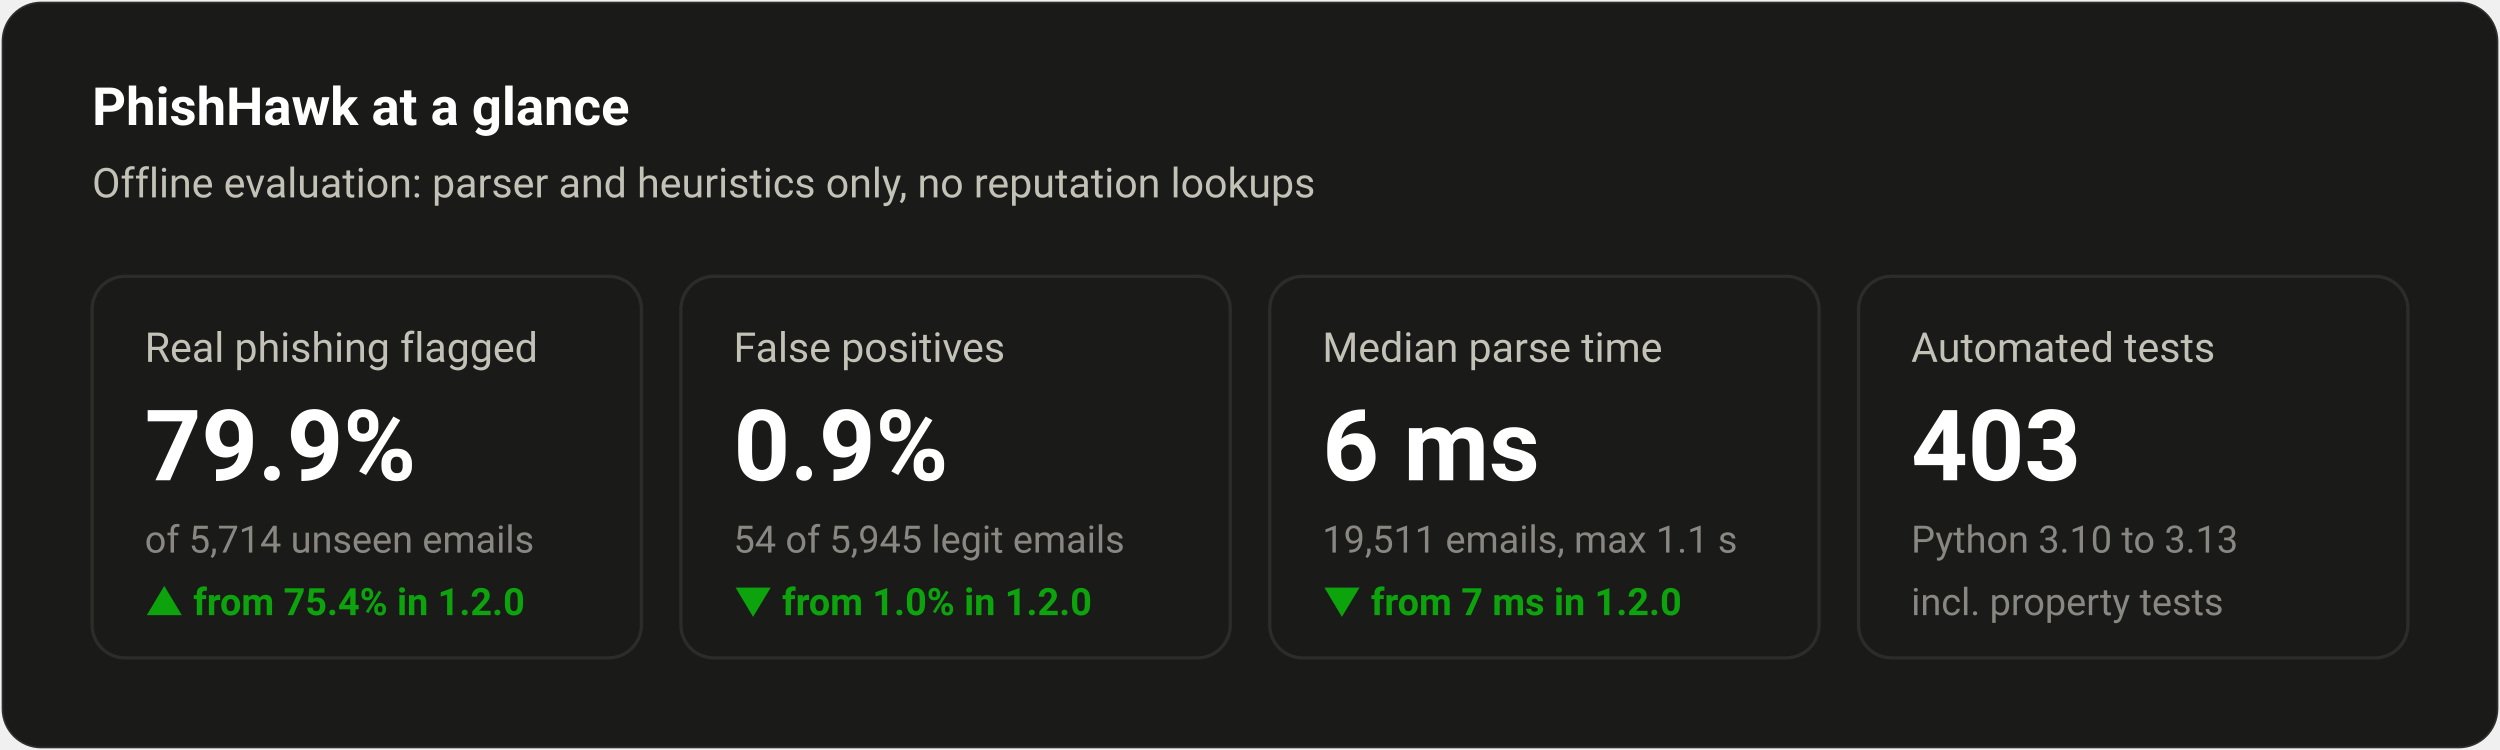
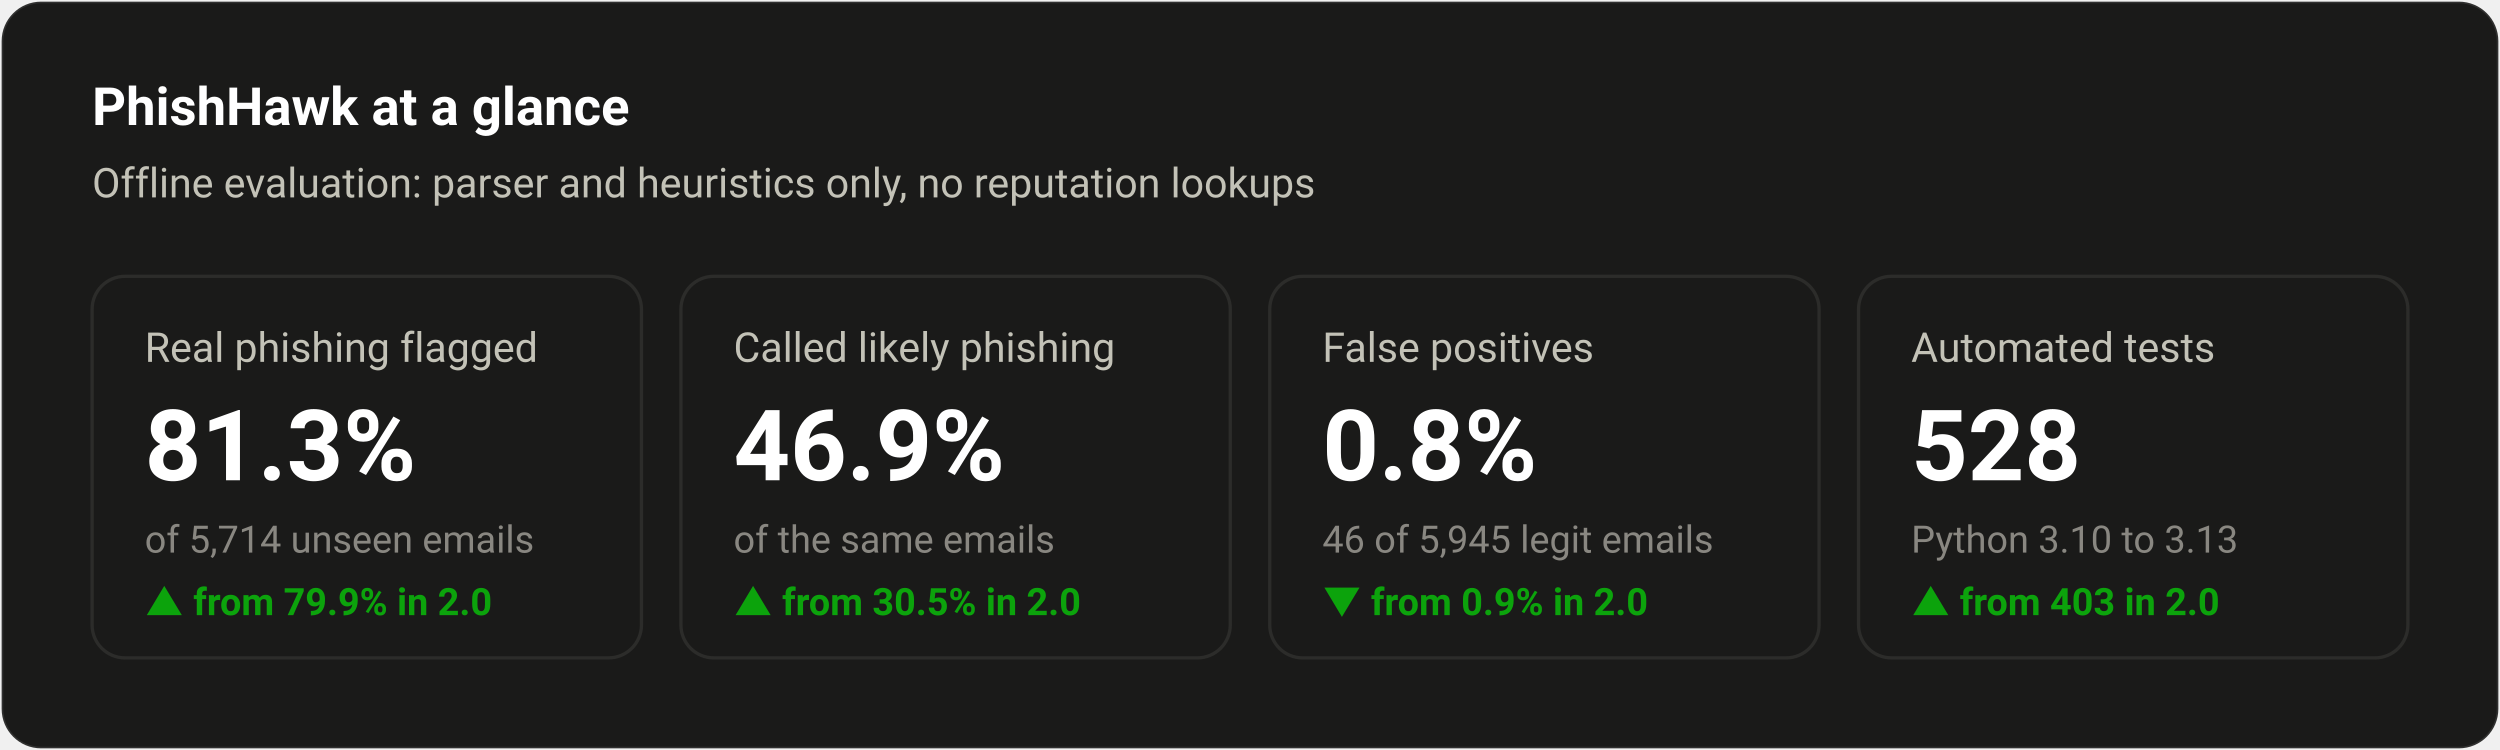
<svg xmlns="http://www.w3.org/2000/svg" width="760" height="228" viewBox="0 0 760 228" font-family="system-ui,-apple-system,'Segoe UI',Roboto,sans-serif" role="img" aria-label="PhishHawk at a glance">
  <rect x="0.5" y="0.5" width="759" height="227" rx="12" fill="#1a1a19" stroke="rgba(255,255,255,0.10)" />
  <text x="28.0" y="38.0" fill="#ffffff" font-size="16" font-weight="600" text-anchor="start">PhishHawk at a glance</text>
  <text x="28.0" y="60.0" fill="#c3c2b7" font-size="12.5" font-weight="400" text-anchor="start">Offline evaluation: parser and heuristics only, no reputation lookups</text>
  <rect x="28.0" y="84" width="167.0" height="116" rx="10" fill="none" stroke="#2c2c2a" />
  <text x="44.0" y="110.0" fill="#c3c2b7" font-size="12.5" font-weight="400" text-anchor="start">Real phishing flagged</text>
-   <text x="44.0" y="146.0" fill="#ffffff" font-size="30" font-weight="600" text-anchor="start">79.9%</text>
+   <text x="44.0" y="146.0" fill="#ffffff" font-size="30" font-weight="600" text-anchor="start">81.3%</text>
  <text x="44.0" y="168.0" fill="#898781" font-size="11.5" font-weight="400" text-anchor="start">of 5,714 unseen emails</text>
-   <text x="44.0" y="187.0" fill="#0ca30c" font-size="11.5" font-weight="600" text-anchor="start">▲ from 75.4% in 1.2.0</text>
+   <text x="44.0" y="187.0" fill="#0ca30c" font-size="11.5" font-weight="600" text-anchor="start">▲ from 79.9% in 2.0</text>
  <rect x="207.0" y="84" width="167.0" height="116" rx="10" fill="none" stroke="#2c2c2a" />
-   <text x="223.0" y="110.0" fill="#c3c2b7" font-size="12.5" font-weight="400" text-anchor="start">False positives</text>
-   <text x="223.0" y="146.0" fill="#ffffff" font-size="30" font-weight="600" text-anchor="start">0.9%</text>
-   <text x="223.0" y="168.0" fill="#898781" font-size="11.5" font-weight="400" text-anchor="start">54 of 5,945 legit emails</text>
-   <text x="223.0" y="187.0" fill="#0ca30c" font-size="11.5" font-weight="600" text-anchor="start">▼ from 1.0% in 1.2.0</text>
+   <text x="223.0" y="110.0" fill="#c3c2b7" font-size="12.5" font-weight="400" text-anchor="start">Called likely phishing</text>
+   <text x="223.0" y="146.0" fill="#ffffff" font-size="30" font-weight="600" text-anchor="start">46.9%</text>
+   <text x="223.0" y="168.0" fill="#898781" font-size="11.5" font-weight="400" text-anchor="start">of the same emails</text>
+   <text x="223.0" y="187.0" fill="#0ca30c" font-size="11.5" font-weight="600" text-anchor="start">▲ from 30.5% in 2.0</text>
  <rect x="386.0" y="84" width="167.0" height="116" rx="10" fill="none" stroke="#2c2c2a" />
-   <text x="402.0" y="110.0" fill="#c3c2b7" font-size="12.5" font-weight="400" text-anchor="start">Median parse time</text>
-   <text x="402.0" y="146.0" fill="#ffffff" font-size="30" font-weight="600" text-anchor="start">6 ms</text>
-   <text x="402.0" y="168.0" fill="#898781" font-size="11.5" font-weight="400" text-anchor="start">19,511 emails, max 1.1 s</text>
-   <text x="402.0" y="187.0" fill="#0ca30c" font-size="11.5" font-weight="600" text-anchor="start">▼ from 7 ms in 1.2.0</text>
+   <text x="402.0" y="110.0" fill="#c3c2b7" font-size="12.5" font-weight="400" text-anchor="start">False positives</text>
+   <text x="402.0" y="146.0" fill="#ffffff" font-size="30" font-weight="600" text-anchor="start">0.8%</text>
+   <text x="402.0" y="168.0" fill="#898781" font-size="11.5" font-weight="400" text-anchor="start">46 of 5,945 legit emails</text>
+   <text x="402.0" y="187.0" fill="#0ca30c" font-size="11.5" font-weight="600" text-anchor="start">▼ from 0.9% in 2.0</text>
  <rect x="565.0" y="84" width="167.0" height="116" rx="10" fill="none" stroke="#2c2c2a" />
  <text x="581.0" y="110.0" fill="#c3c2b7" font-size="12.5" font-weight="400" text-anchor="start">Automated tests</text>
-   <text x="581.0" y="146.0" fill="#ffffff" font-size="30" font-weight="600" text-anchor="start">403</text>
+   <text x="581.0" y="146.0" fill="#ffffff" font-size="30" font-weight="600" text-anchor="start">528</text>
  <text x="581.0" y="168.0" fill="#898781" font-size="11.5" font-weight="400" text-anchor="start">Python 3.10 to 3.13</text>
-   <text x="581.0" y="187.0" fill="#898781" font-size="11.5" font-weight="400" text-anchor="start">incl. property tests</text>
+   <text x="581.0" y="187.0" fill="#0ca30c" font-size="11.5" font-weight="600" text-anchor="start">▲ from 403 in 2.0</text>
</svg>
